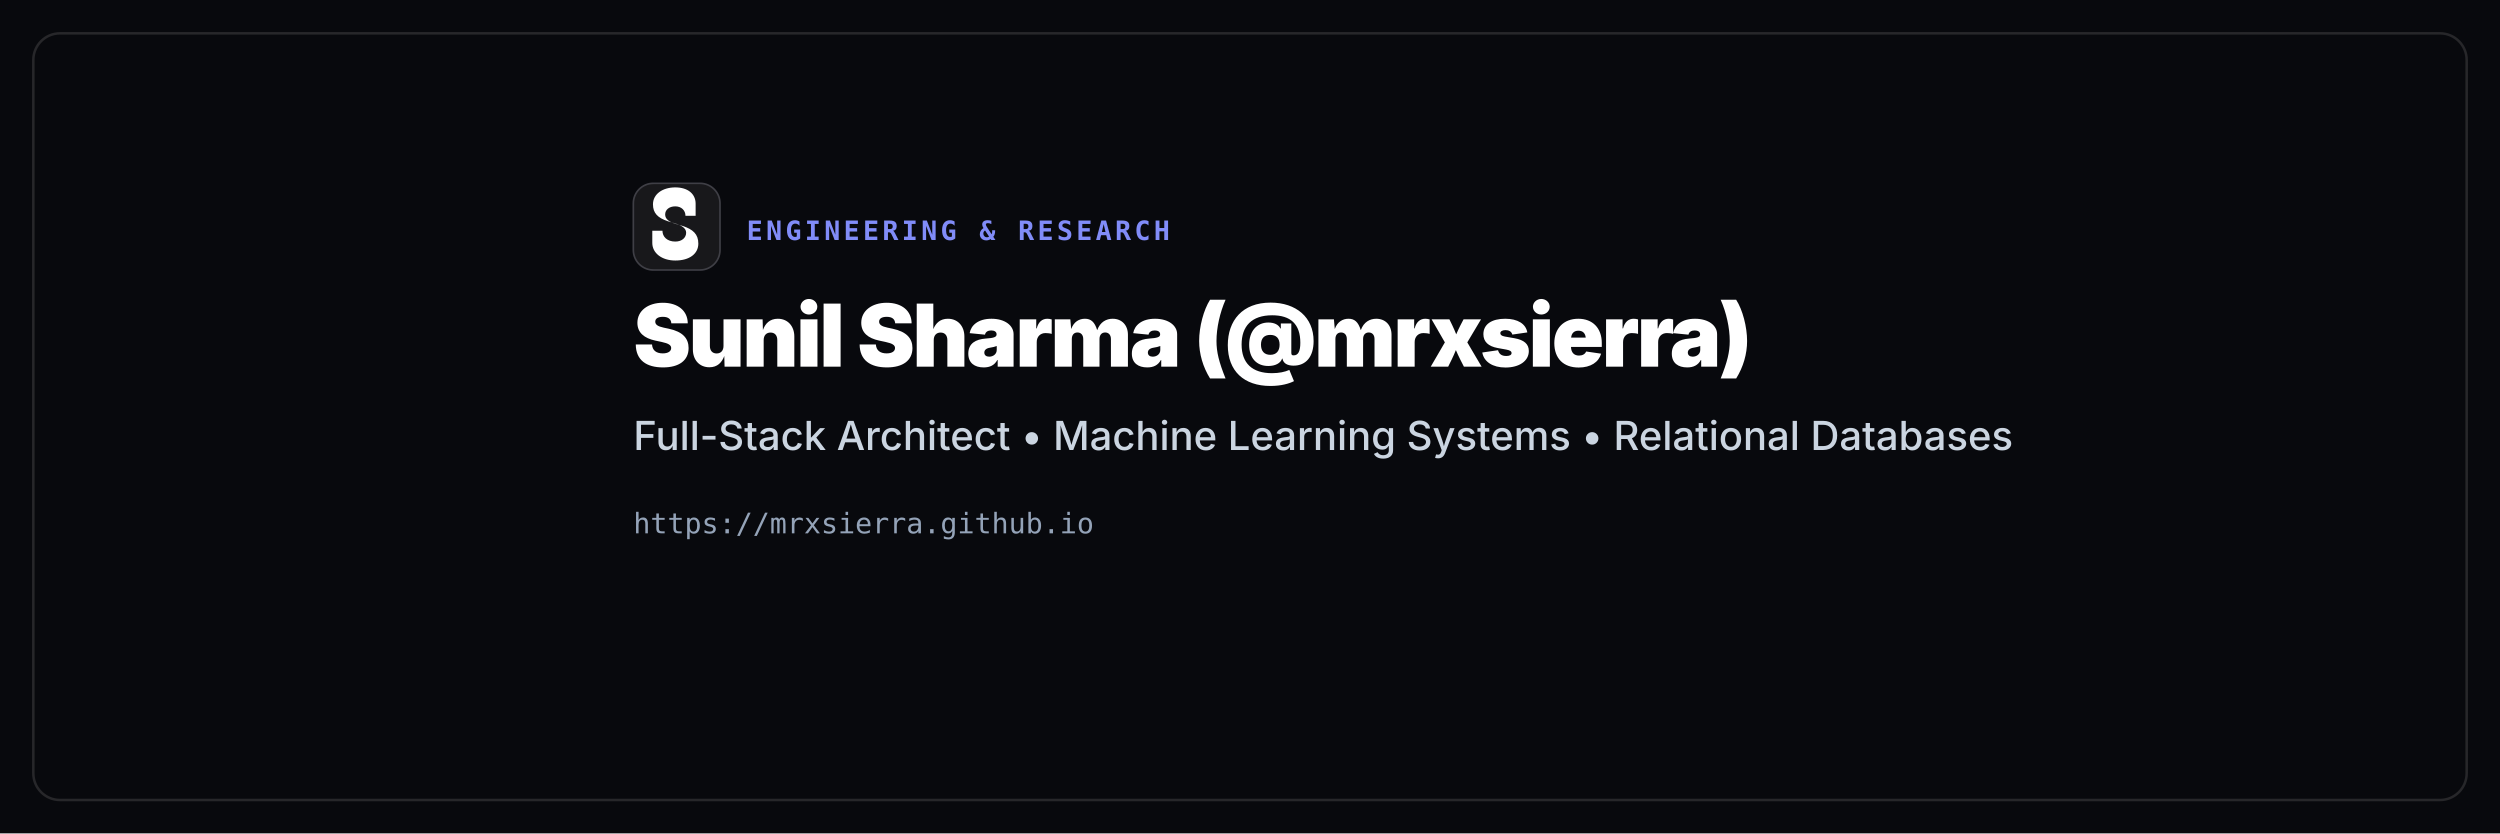
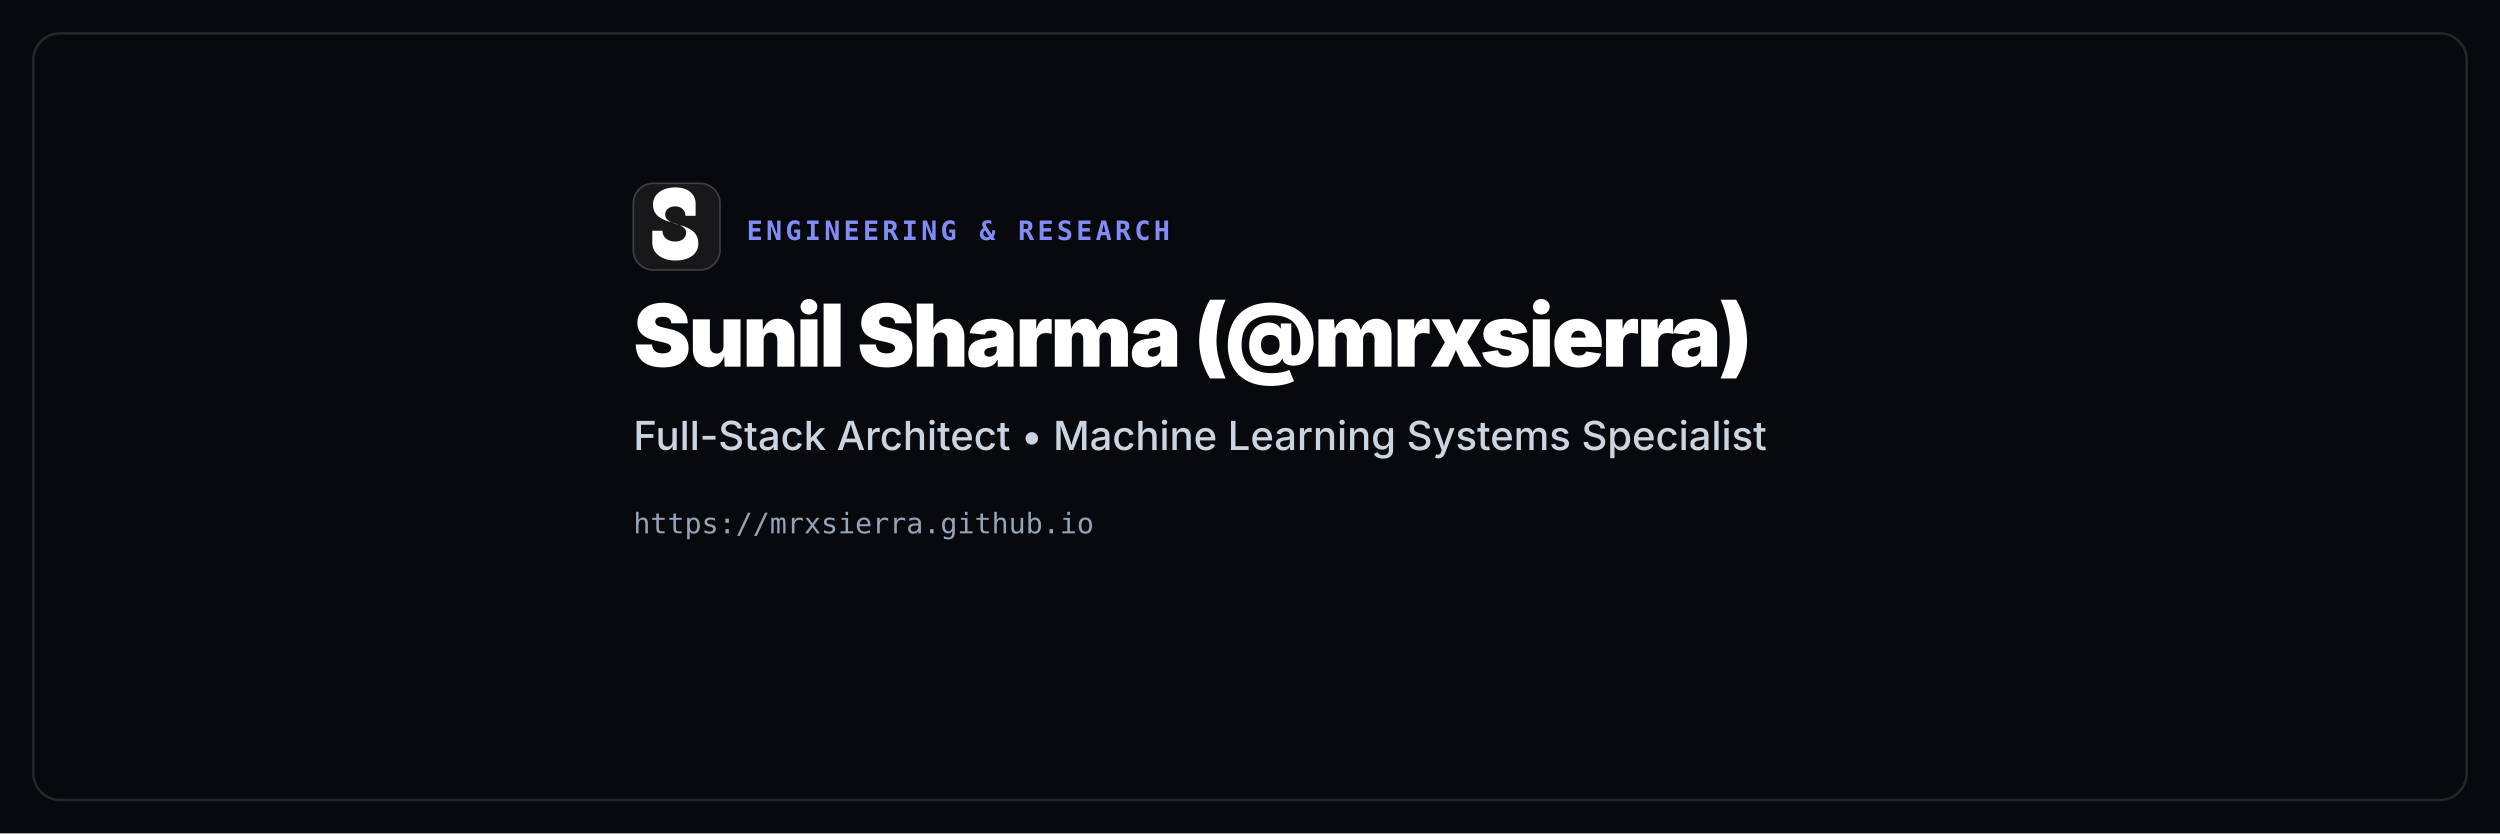
<svg xmlns="http://www.w3.org/2000/svg" viewBox="0 0 1500 500" width="100%" height="100%">
  <defs>
    <style>
-       .x-bg { fill: #08090d; }
-       .x-kicker { font-family: 'JetBrains Mono', monospace; font-size: 16px; font-weight: 700; fill: #818cf8; letter-spacing: 2px; }
-       .x-name { font-family: 'Inter', sans-serif; font-size: 52px; font-weight: 900; fill: #ffffff; letter-spacing: -1.5px; }
-       .x-title { font-family: 'Inter', sans-serif; font-size: 24px; font-weight: 500; fill: #cbd5e1; }
-       .x-sub { font-family: 'JetBrains Mono', monospace; font-size: 17px; font-weight: 500; fill: #94a3b8; }
+       .x-bg { fill: #08090D; }
+       .x-kicker { font-family: 'JetBrains Mono', monospace; font-size: 16px; font-weight: 700; fill: #818CF8; letter-spacing: 2px; }
+       .x-name { font-family: 'Inter', sans-serif; font-size: 52px; font-weight: 900; fill: #FFFFFF; letter-spacing: -1.5px; }
+       .x-title { font-family: 'Inter', sans-serif; font-size: 24px; font-weight: 500; fill: #CBD5E1; }
+       .x-sub { font-family: 'JetBrains Mono', monospace; font-size: 17px; font-weight: 500; fill: #94A3B8; }
    </style>
  </defs>
  <rect width="1500" height="500" class="x-bg" />
-   <rect x="20" y="20" width="1460" height="460" rx="16" fill="none" stroke="#27272a" stroke-width="1.5" />
+   <rect x="20" y="20" width="1460" height="460" rx="16" fill="none" stroke="#27272A" stroke-width="1.5" />
  <g transform="translate(380, 110)">
    <g transform="translate(0, 0)">
-       <rect width="52" height="52" rx="12" fill="#18181b" stroke="#3f3f46" stroke-width="1" />
+       <rect width="52" height="52" rx="12" fill="#18181B" stroke="#3F3F46" stroke-width="1" />
      <g transform="scale(0.40625)">
-         <path fill="#ffffff" d="           M 92,30 L 92,48 L 77,48           C 77,40 71,34 62,34           C 53,34 47,39 47,46           C 47,53 53,57 63,60           L 73,63           C 88,68 96,75 96,89           C 96,104 83,114 62,114           C 42,114 28,103 28,88           L 28,70 L 43,70           C 43,79 50,86 62,86           C 72,86 78,80 78,73           C 78,66 71,62 61,59           L 51,56           C 36,51 29,44 29,31           C 29,16 43,6 62,6           C 81,6 92,16 92,30           Z" />
+         <path fill="#FFFFFF" d="M 92,30     L 92,48     L 77,48     C 77,40 71,34 62,34     C 53,34 47,39 47,46     C 47,53 53,57 63,60     L 73,63     C 88,68 96,75 96,89     C 96,104 83,114 62,114     C 42,114 28,103 28,88     L 28,70     L 43,70     C 43,79 50,86 62,86     C 72,86 78,80 78,73     C 78,66 71,62 61,59     L 51,56     C 36,51 29,44 29,31     C 29,16 43,6 62,6     C 81,6 92,16 92,30     Z" />
      </g>
      <text x="68" y="34" class="x-kicker">ENGINEERING &amp; RESEARCH</text>
    </g>
    <text x="0" y="110" class="x-name">Sunil Sharma (@mrxsierra)</text>
-     <text x="0" y="160" class="x-title">Full-Stack Architect • Machine Learning Systems • Relational Databases</text>
+     <text x="0" y="160" class="x-title">Full-Stack Architect • Machine Learning Systems Specialist</text>
    <text x="0" y="210" class="x-sub">https://mrxsierra.github.io</text>
  </g>
</svg>
